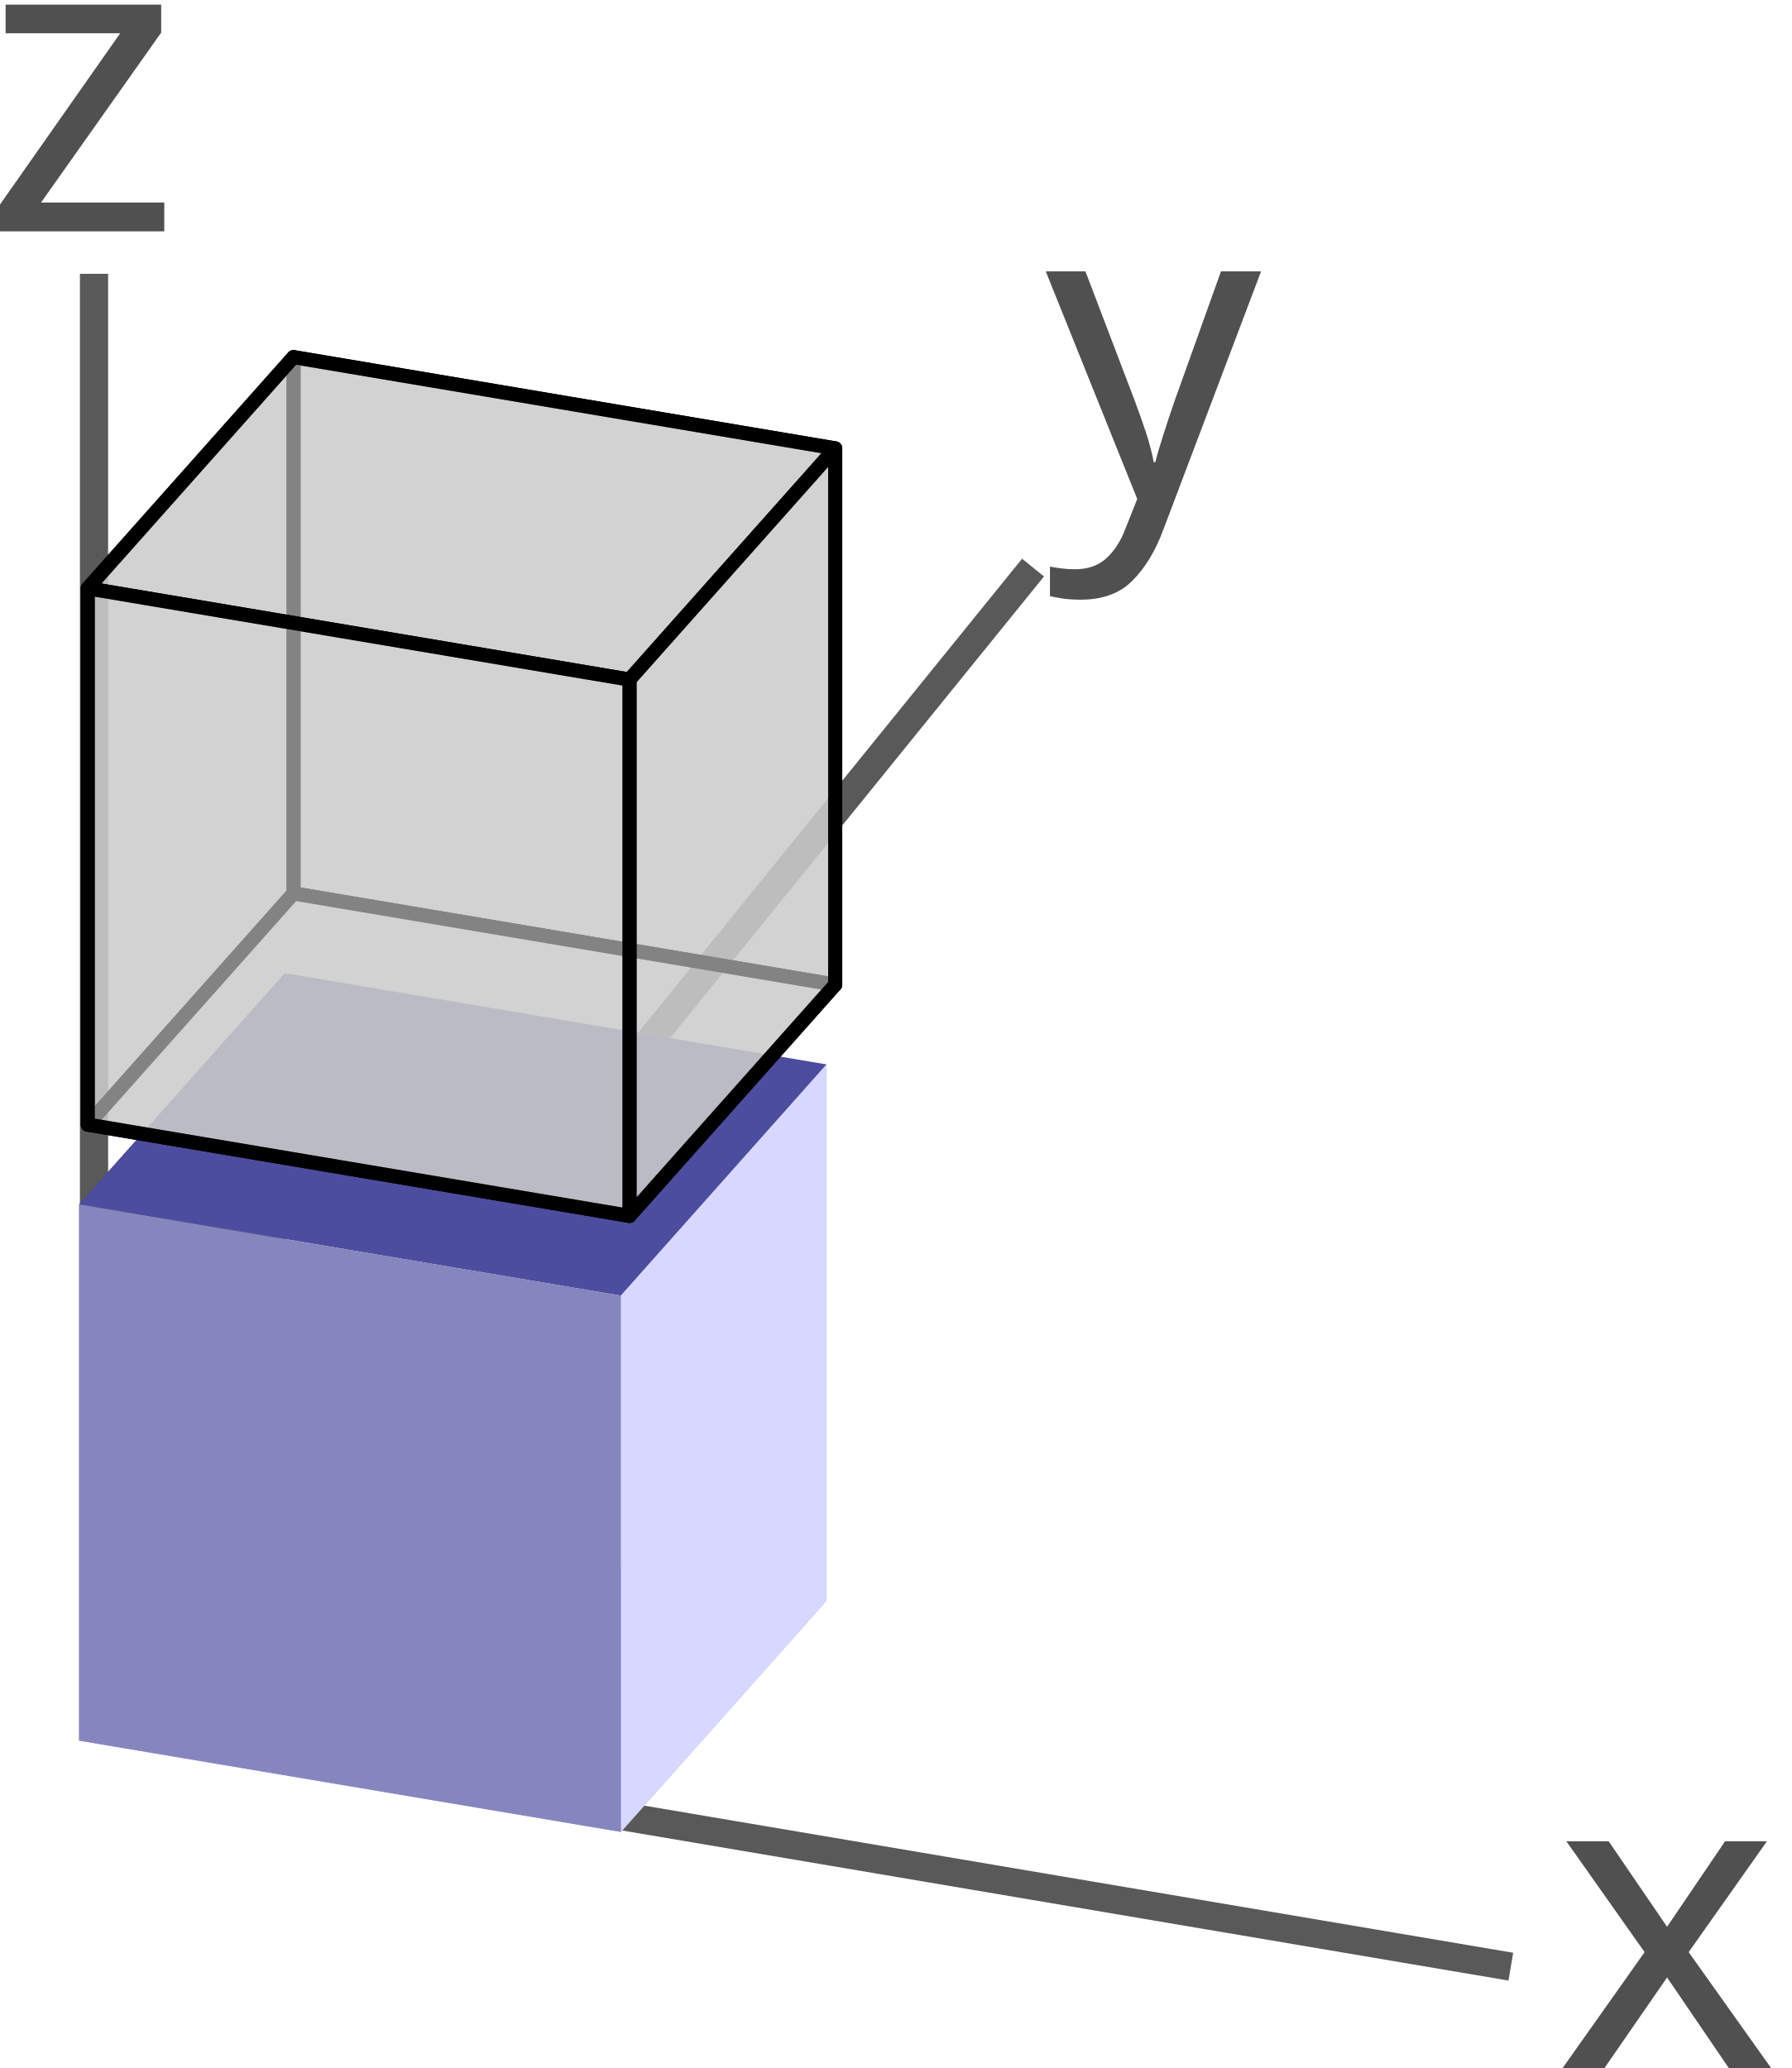
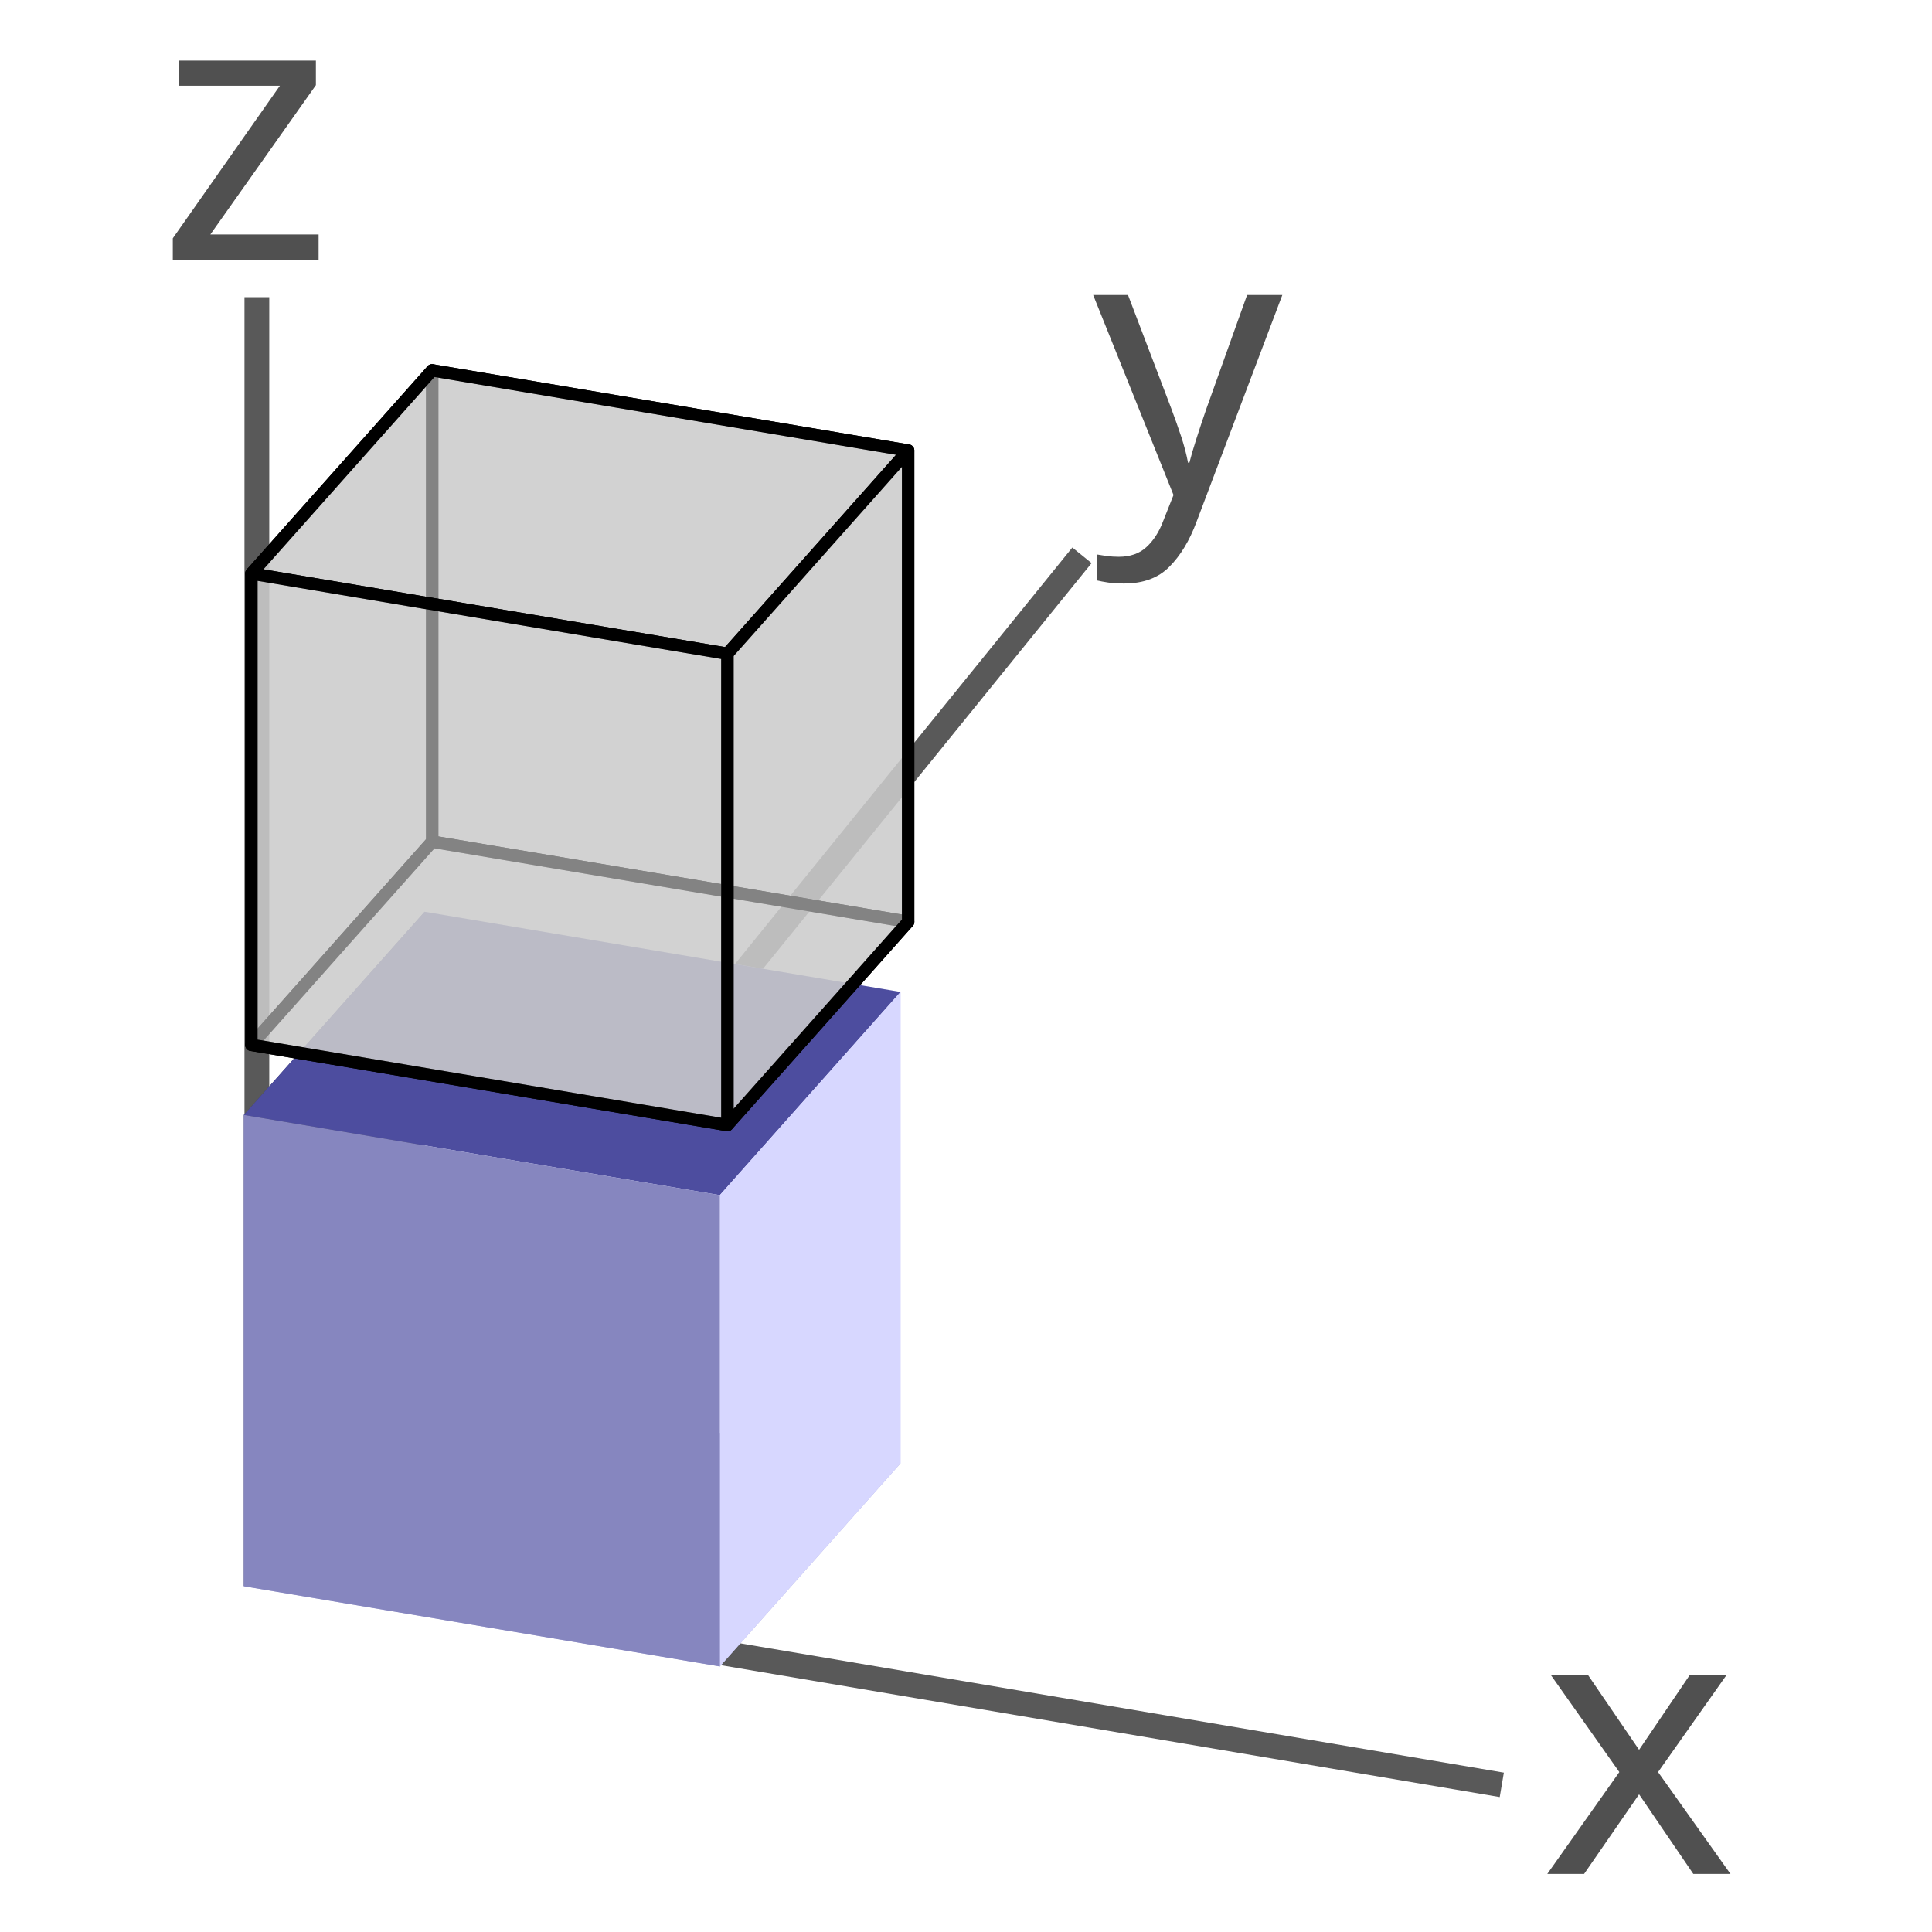
- <svg xmlns="http://www.w3.org/2000/svg" width="35.85mm" height="41.39mm" viewBox="0 0 127.027 146.658" id="svg2" version="1.1">
+ <svg xmlns="http://www.w3.org/2000/svg" width="44mm" height="44mm" viewBox="0 0 155.906 155.906" id="svg2" version="1.1">
  <defs id="defs4">
    <marker style="overflow:visible" id="marker15200" refX="0" refY="0" orient="auto">
-       <path transform="scale(-0.6,-0.6)" d="M 8.719,4.034 -2.207,0.016 8.719,-4.002 c -1.745,2.372 -1.735,5.617 -6e-7,8.035 z" style="fill:#595959;fill-opacity:1;fill-rule:evenodd;stroke:#595959;stroke-width:0.625;stroke-linejoin:round;stroke-opacity:1" id="path15202" />
+       <path transform="scale(-0.6)" d="M 8.719,4.034 -2.207,0.016 8.719,-4.002 c -1.745,2.372 -1.735,5.617 -6e-7,8.035 z" style="fill:#595959;fill-opacity:1;fill-rule:evenodd;stroke:#595959;stroke-width:0.625;stroke-linejoin:round;stroke-opacity:1" id="path15202" />
    </marker>
    <marker style="overflow:visible" id="marker15088" refX="0" refY="0" orient="auto">
-       <path transform="scale(-0.6,-0.6)" d="M 8.719,4.034 -2.207,0.016 8.719,-4.002 c -1.745,2.372 -1.735,5.617 -6e-7,8.035 z" style="fill:#595959;fill-opacity:1;fill-rule:evenodd;stroke:#595959;stroke-width:0.625;stroke-linejoin:round;stroke-opacity:1" id="path15090" />
+       <path transform="scale(-0.6)" d="M 8.719,4.034 -2.207,0.016 8.719,-4.002 c -1.745,2.372 -1.735,5.617 -6e-7,8.035 z" style="fill:#595959;fill-opacity:1;fill-rule:evenodd;stroke:#595959;stroke-width:0.625;stroke-linejoin:round;stroke-opacity:1" id="path15090" />
    </marker>
    <marker style="overflow:visible" id="marker14982" refX="0" refY="0" orient="auto">
-       <path transform="scale(-0.6,-0.6)" d="M 8.719,4.034 -2.207,0.016 8.719,-4.002 c -1.745,2.372 -1.735,5.617 -6e-7,8.035 z" style="fill:#595959;fill-opacity:1;fill-rule:evenodd;stroke:#595959;stroke-width:0.625;stroke-linejoin:round;stroke-opacity:1" id="path14984" />
+       <path transform="scale(-0.6)" d="M 8.719,4.034 -2.207,0.016 8.719,-4.002 c -1.745,2.372 -1.735,5.617 -6e-7,8.035 z" style="fill:#595959;fill-opacity:1;fill-rule:evenodd;stroke:#595959;stroke-width:0.625;stroke-linejoin:round;stroke-opacity:1" id="path14984" />
    </marker>
    <marker orient="auto" refY="0" refX="0" id="marker14634" style="overflow:visible">
-       <path id="path14636" style="fill:#595959;fill-opacity:1;fill-rule:evenodd;stroke:#595959;stroke-width:0.625;stroke-linejoin:round;stroke-opacity:1" d="M 8.719,4.034 -2.207,0.016 8.719,-4.002 c -1.745,2.372 -1.735,5.617 -6e-7,8.035 z" transform="scale(-0.6,-0.6)" />
+       <path id="path14636" style="fill:#595959;fill-opacity:1;fill-rule:evenodd;stroke:#595959;stroke-width:0.625;stroke-linejoin:round;stroke-opacity:1" d="M 8.719,4.034 -2.207,0.016 8.719,-4.002 c -1.745,2.372 -1.735,5.617 -6e-7,8.035 z" transform="scale(-0.6)" />
    </marker>
    <marker style="overflow:visible" id="marker14558" refX="0" refY="0" orient="auto">
-       <path transform="scale(0.6,0.6)" d="M 8.719,4.034 -2.207,0.016 8.719,-4.002 c -1.745,2.372 -1.735,5.617 -6e-7,8.035 z" style="fill:#595959;fill-opacity:1;fill-rule:evenodd;stroke:#595959;stroke-width:0.625;stroke-linejoin:round;stroke-opacity:1" id="path14560" />
+       <path transform="scale(0.6)" d="M 8.719,4.034 -2.207,0.016 8.719,-4.002 c -1.745,2.372 -1.735,5.617 -6e-7,8.035 z" style="fill:#595959;fill-opacity:1;fill-rule:evenodd;stroke:#595959;stroke-width:0.625;stroke-linejoin:round;stroke-opacity:1" id="path14560" />
    </marker>
    <marker orient="auto" refY="0" refX="0" id="Arrow2Mend" style="overflow:visible">
-       <path id="path4172" style="fill-rule:evenodd;stroke-width:0.625;stroke-linejoin:round" d="M 8.719,4.034 -2.207,0.016 8.719,-4.002 c -1.745,2.372 -1.735,5.617 -6e-7,8.035 z" transform="scale(-0.6,-0.6)" />
+       <path id="path4172" style="fill-rule:evenodd;stroke-width:0.625;stroke-linejoin:round" d="M 8.719,4.034 -2.207,0.016 8.719,-4.002 c -1.745,2.372 -1.735,5.617 -6e-7,8.035 z" transform="scale(-0.6)" />
    </marker>
    <marker orient="auto" refY="0" refX="0" id="Arrow1Send" style="overflow:visible">
-       <path id="path4160" d="M 0,0 5,-5 -12.5,0 5,5 0,0 Z" style="fill:#000000;fill-opacity:1;fill-rule:evenodd;stroke:#000000;stroke-width:1pt;stroke-opacity:1" transform="matrix(-0.2,0,0,-0.2,-1.2,0)" />
+       <path id="path4160" d="M 0,0 5,-5 -12.5,0 5,5 Z" style="fill:#000000;fill-opacity:1;fill-rule:evenodd;stroke:#000000;stroke-width:1pt;stroke-opacity:1" transform="matrix(-0.2,0,0,-0.2,-1.2,0)" />
    </marker>
    <marker orient="auto" refY="0" refX="0" id="Arrow1Mend" style="overflow:visible">
-       <path id="path4154" d="M 0,0 5,-5 -12.5,0 5,5 0,0 Z" style="fill:#000000;fill-opacity:1;fill-rule:evenodd;stroke:#000000;stroke-width:1pt;stroke-opacity:1" transform="matrix(-0.4,0,0,-0.4,-4,0)" />
+       <path id="path4154" d="M 0,0 5,-5 -12.5,0 5,5 Z" style="fill:#000000;fill-opacity:1;fill-rule:evenodd;stroke:#000000;stroke-width:1pt;stroke-opacity:1" transform="matrix(-0.4,0,0,-0.4,-4,0)" />
    </marker>
  </defs>
-   <g id="layer1" transform="translate(-552.2625,-400.6175)">
-     <path id="path15826" d="M 558.929,523.076 625.511,440.87" style="fill:none;fill-rule:evenodd;stroke:#595959;stroke-width:2;stroke-linecap:butt;stroke-linejoin:miter;stroke-miterlimit:4;stroke-dasharray:none;stroke-opacity:1" />
-     <path d="m 558.929,420.036 0,103.04 100.461,17.013" style="fill:none;fill-rule:evenodd;stroke:#595959;stroke-width:2;stroke-linecap:butt;stroke-linejoin:miter;stroke-miterlimit:4;stroke-dasharray:none;stroke-opacity:1" id="path14486" />
-     <text id="text14490" y="547.276" x="662.517" style="color:#000000;font-style:normal;font-variant:normal;font-weight:normal;font-stretch:normal;font-size:15px;line-height:125%;font-family:Stafford;-inkscape-font-specification:Stafford;text-align:start;writing-mode:lr-tb;text-anchor:start;display:inline;overflow:visible;visibility:visible;opacity:1;fill:#505050;fill-opacity:1;fill-rule:nonzero;stroke:none;stroke-width:2;stroke-linecap:butt;stroke-linejoin:miter;stroke-miterlimit:4;stroke-dasharray:none;stroke-dashoffset:0;stroke-opacity:1;marker:none;marker-start:none;marker-mid:none;marker-end:none;enable-background:accumulate" xml:space="preserve">
-       <tspan style="font-style:normal;font-variant:normal;font-weight:normal;font-stretch:normal;font-size:30px;font-family:sans-serif;-inkscape-font-specification:sans-serif" y="547.276" x="662.517" id="tspan14492">x</tspan>
+   <g id="layer1" transform="translate(-552.2625,-391.3701)">
+     <path id="path15826" d="M 572.991,518.389 639.573,436.182" style="fill:none;fill-rule:evenodd;stroke:#595959;stroke-width:2;stroke-linecap:butt;stroke-linejoin:miter;stroke-miterlimit:4;stroke-dasharray:none;stroke-opacity:1" />
+     <path d="M 572.991,415.349 V 518.389 L 673.452,535.402" style="fill:none;fill-rule:evenodd;stroke:#595959;stroke-width:2;stroke-linecap:butt;stroke-linejoin:miter;stroke-miterlimit:4;stroke-dasharray:none;stroke-opacity:1" id="path14486" />
+     <text id="text14490" y="542.588" x="676.58" style="color:#000000;font-style:normal;font-variant:normal;font-weight:normal;font-stretch:normal;line-height:0%;font-family:Stafford;-inkscape-font-specification:Stafford;text-align:start;writing-mode:lr-tb;text-anchor:start;display:inline;overflow:visible;visibility:visible;opacity:1;fill:#505050;fill-opacity:1;fill-rule:nonzero;stroke:none;stroke-width:2;stroke-linecap:butt;stroke-linejoin:miter;stroke-miterlimit:4;stroke-dasharray:none;stroke-dashoffset:0;stroke-opacity:1;marker:none;marker-start:none;marker-mid:none;marker-end:none;enable-background:accumulate" xml:space="preserve">
+       <tspan style="font-style:normal;font-variant:normal;font-weight:normal;font-stretch:normal;font-size:30px;line-height:1.25;font-family:sans-serif;-inkscape-font-specification:sans-serif" y="542.588" x="676.58" id="tspan14492">x</tspan>
    </text>
-     <text xml:space="preserve" style="color:#000000;font-style:normal;font-variant:normal;font-weight:normal;font-stretch:normal;font-size:15px;line-height:125%;font-family:Stafford;-inkscape-font-specification:Stafford;text-align:start;writing-mode:lr-tb;text-anchor:start;display:inline;overflow:visible;visibility:visible;opacity:1;fill:#505050;fill-opacity:1;fill-rule:nonzero;stroke:none;stroke-width:2;stroke-linecap:butt;stroke-linejoin:miter;stroke-miterlimit:4;stroke-dasharray:none;stroke-dashoffset:0;stroke-opacity:1;marker:none;marker-start:none;marker-mid:none;marker-end:none;enable-background:accumulate" x="626.382" y="435.94" id="text14494">
-       <tspan id="tspan14496" x="626.382" y="435.94" style="font-style:normal;font-variant:normal;font-weight:normal;font-stretch:normal;font-size:30px;font-family:sans-serif;-inkscape-font-specification:sans-serif">y</tspan>
+     <text xml:space="preserve" style="color:#000000;font-style:normal;font-variant:normal;font-weight:normal;font-stretch:normal;line-height:0%;font-family:Stafford;-inkscape-font-specification:Stafford;text-align:start;writing-mode:lr-tb;text-anchor:start;display:inline;overflow:visible;visibility:visible;opacity:1;fill:#505050;fill-opacity:1;fill-rule:nonzero;stroke:none;stroke-width:2;stroke-linecap:butt;stroke-linejoin:miter;stroke-miterlimit:4;stroke-dasharray:none;stroke-dashoffset:0;stroke-opacity:1;marker:none;marker-start:none;marker-mid:none;marker-end:none;enable-background:accumulate" x="640.445" y="431.253" id="text14494">
+       <tspan id="tspan14496" x="640.445" y="431.253" style="font-style:normal;font-variant:normal;font-weight:normal;font-stretch:normal;font-size:30px;line-height:1.25;font-family:sans-serif;-inkscape-font-specification:sans-serif">y</tspan>
    </text>
-     <text xml:space="preserve" style="color:#000000;font-style:normal;font-variant:normal;font-weight:normal;font-stretch:normal;font-size:15px;line-height:125%;font-family:Stafford;-inkscape-font-specification:Stafford;text-align:start;writing-mode:lr-tb;text-anchor:start;display:inline;overflow:visible;visibility:visible;opacity:1;fill:#505050;fill-opacity:1;fill-rule:nonzero;stroke:none;stroke-width:2;stroke-linecap:butt;stroke-linejoin:miter;stroke-miterlimit:4;stroke-dasharray:none;stroke-dashoffset:0;stroke-opacity:1;marker:none;marker-start:none;marker-mid:none;marker-end:none;enable-background:accumulate" x="550.973" y="417.024" id="text14498">
-       <tspan id="tspan14500" x="550.973" y="417.024" style="font-style:normal;font-variant:normal;font-weight:normal;font-stretch:normal;font-size:30px;font-family:sans-serif;-inkscape-font-specification:sans-serif">z</tspan>
+     <text xml:space="preserve" style="color:#000000;font-style:normal;font-variant:normal;font-weight:normal;font-stretch:normal;line-height:0%;font-family:Stafford;-inkscape-font-specification:Stafford;text-align:start;writing-mode:lr-tb;text-anchor:start;display:inline;overflow:visible;visibility:visible;opacity:1;fill:#505050;fill-opacity:1;fill-rule:nonzero;stroke:none;stroke-width:2;stroke-linecap:butt;stroke-linejoin:miter;stroke-miterlimit:4;stroke-dasharray:none;stroke-dashoffset:0;stroke-opacity:1;marker:none;marker-start:none;marker-mid:none;marker-end:none;enable-background:accumulate" x="565.036" y="412.336" id="text14498">
+       <tspan id="tspan14500" x="565.036" y="412.336" style="font-style:normal;font-variant:normal;font-weight:normal;font-stretch:normal;font-size:30px;line-height:1.25;font-family:sans-serif;-inkscape-font-specification:sans-serif">z</tspan>
    </text>
-     <g id="g14516" style="color:#000000;display:inline;overflow:visible;visibility:visible;opacity:1;fill:#505050;fill-opacity:1;fill-rule:nonzero;stroke:none;stroke-width:2;stroke-linecap:butt;stroke-linejoin:miter;stroke-miterlimit:4;stroke-dasharray:none;stroke-dashoffset:0;stroke-opacity:1;marker:none;marker-start:none;marker-mid:none;marker-end:none;enable-background:accumulate">
-       <path d="m 572.464,469.633 38.41,6.472 0,38.033 -38.41,-6.472 z" style="fill:#e9e9ff;fill-rule:evenodd;stroke:none;stroke-width:1px;stroke-linecap:butt;stroke-linejoin:round;stroke-opacity:1" id="path4300" />
-       <path d="m 557.878,486.029 0,38.033 14.586,-16.396 0,-38.033 z" style="fill:#353564;fill-rule:evenodd;stroke:none;stroke-width:1px;stroke-linecap:butt;stroke-linejoin:round;stroke-opacity:1" id="path4302" />
+     <g id="g14516" style="color:#000000;display:inline;overflow:visible;visibility:visible;opacity:1;fill:#505050;fill-opacity:1;fill-rule:nonzero;stroke:none;stroke-width:2;stroke-linecap:butt;stroke-linejoin:miter;stroke-miterlimit:4;stroke-dasharray:none;stroke-dashoffset:0;stroke-opacity:1;marker:none;marker-start:none;marker-mid:none;marker-end:none;enable-background:accumulate" transform="translate(14.0625,-4.6875)">
+       <path d="m 572.464,469.633 38.41,6.472 v 38.033 l -38.41,-6.472 z" style="fill:#e9e9ff;fill-rule:evenodd;stroke:none;stroke-width:1px;stroke-linecap:butt;stroke-linejoin:round;stroke-opacity:1" id="path4300" />
+       <path d="m 557.878,486.029 v 38.033 l 14.586,-16.396 v -38.033 z" style="fill:#353564;fill-rule:evenodd;stroke:none;stroke-width:1px;stroke-linecap:butt;stroke-linejoin:round;stroke-opacity:1" id="path4302" />
      <path d="m 557.878,524.063 38.41,6.472 14.586,-16.396 -38.41,-6.472 z" style="fill:#afafde;fill-rule:evenodd;stroke:none;stroke-width:1px;stroke-linecap:butt;stroke-linejoin:round;stroke-opacity:1" id="path4304" />
      <path d="m 557.878,486.029 38.41,6.472 14.586,-16.396 -38.41,-6.472 z" style="fill:#4d4d9f;fill-rule:evenodd;stroke:none;stroke-width:1px;stroke-linecap:butt;stroke-linejoin:round;stroke-opacity:1" id="path4306" />
-       <path d="m 596.288,492.501 0,38.033 14.586,-16.396 0,-38.033 z" style="fill:#d7d7ff;fill-rule:evenodd;stroke:none;stroke-width:1px;stroke-linecap:butt;stroke-linejoin:round;stroke-opacity:1" id="path4308" />
-       <path d="m 557.878,486.029 38.41,6.472 0,38.033 -38.41,-6.472 z" style="fill:#8686bf;fill-rule:evenodd;stroke:none;stroke-width:1px;stroke-linecap:butt;stroke-linejoin:round;stroke-opacity:1" id="path4310" />
+       <path d="M 596.288,492.501 V 530.534 L 610.874,514.138 V 476.105 Z" style="fill:#d7d7ff;fill-rule:evenodd;stroke:none;stroke-width:1px;stroke-linecap:butt;stroke-linejoin:round;stroke-opacity:1" id="path4308" />
+       <path d="m 557.878,486.029 38.41,6.472 v 38.033 l -38.41,-6.472 z" style="fill:#8686bf;fill-rule:evenodd;stroke:none;stroke-width:1px;stroke-linecap:butt;stroke-linejoin:round;stroke-opacity:1" id="path4310" />
    </g>
-     <g id="g14544" style="color:#000000;display:inline;overflow:visible;visibility:visible;opacity:1;fill:#cccccc;fill-opacity:0.642;fill-rule:nonzero;stroke:#000000;stroke-width:2;stroke-linecap:butt;stroke-linejoin:miter;stroke-miterlimit:4;stroke-dasharray:none;stroke-dashoffset:0;stroke-opacity:1;marker:none;marker-start:none;marker-mid:none;marker-end:none;enable-background:accumulate">
-       <path d="m 573.073,425.944 38.41,6.472 0,38.033 -38.41,-6.472 z" style="fill:#cccccc;fill-opacity:0.642;fill-rule:evenodd;stroke:#000000;stroke-width:1px;stroke-linecap:butt;stroke-linejoin:round;stroke-opacity:1" id="path4314" />
-       <path d="m 558.487,442.34 0,38.033 14.586,-16.396 0,-38.033 z" style="fill:#cccccc;fill-opacity:0.642;fill-rule:evenodd;stroke:#000000;stroke-width:1px;stroke-linecap:butt;stroke-linejoin:round;stroke-opacity:1" id="path4316" />
+     <g id="g14544" style="color:#000000;display:inline;overflow:visible;visibility:visible;opacity:1;fill:#cccccc;fill-opacity:0.642;fill-rule:nonzero;stroke:#000000;stroke-width:2;stroke-linecap:butt;stroke-linejoin:miter;stroke-miterlimit:4;stroke-dasharray:none;stroke-dashoffset:0;stroke-opacity:1;marker:none;marker-start:none;marker-mid:none;marker-end:none;enable-background:accumulate" transform="translate(14.0625,-4.6875)">
+       <path d="m 573.073,425.944 38.41,6.472 v 38.033 l -38.41,-6.472 z" style="fill:#cccccc;fill-opacity:0.642;fill-rule:evenodd;stroke:#000000;stroke-width:1px;stroke-linecap:butt;stroke-linejoin:round;stroke-opacity:1" id="path4314" />
+       <path d="m 558.487,442.34 v 38.033 l 14.586,-16.396 v -38.033 z" style="fill:#cccccc;fill-opacity:0.642;fill-rule:evenodd;stroke:#000000;stroke-width:1px;stroke-linecap:butt;stroke-linejoin:round;stroke-opacity:1" id="path4316" />
      <path d="m 558.487,480.373 38.41,6.472 14.586,-16.396 -38.41,-6.472 z" style="fill:#cccccc;fill-opacity:0.642;fill-rule:evenodd;stroke:#000000;stroke-width:1px;stroke-linecap:butt;stroke-linejoin:round;stroke-opacity:1" id="path4318" />
      <path d="m 558.487,442.34 38.41,6.472 14.586,-16.396 -38.41,-6.472 z" style="fill:#cccccc;fill-opacity:0.642;fill-rule:evenodd;stroke:#000000;stroke-width:1px;stroke-linecap:butt;stroke-linejoin:round;stroke-opacity:1" id="path4320" />
-       <path d="m 596.897,448.812 0,38.033 14.586,-16.396 0,-38.033 z" style="fill:#cccccc;fill-opacity:0.642;fill-rule:evenodd;stroke:#000000;stroke-width:1px;stroke-linecap:butt;stroke-linejoin:round;stroke-opacity:1" id="path4322" />
-       <path d="m 558.487,442.34 38.41,6.472 0,38.033 -38.41,-6.472 z" style="fill:#cccccc;fill-opacity:0.642;fill-rule:evenodd;stroke:#000000;stroke-width:1px;stroke-linecap:butt;stroke-linejoin:round;stroke-opacity:1" id="path4324" />
+       <path d="m 596.897,448.812 v 38.033 l 14.586,-16.396 v -38.033 z" style="fill:#cccccc;fill-opacity:0.642;fill-rule:evenodd;stroke:#000000;stroke-width:1px;stroke-linecap:butt;stroke-linejoin:round;stroke-opacity:1" id="path4322" />
+       <path d="m 558.487,442.34 38.41,6.472 v 38.033 l -38.41,-6.472 z" style="fill:#cccccc;fill-opacity:0.642;fill-rule:evenodd;stroke:#000000;stroke-width:1px;stroke-linecap:butt;stroke-linejoin:round;stroke-opacity:1" id="path4324" />
    </g>
  </g>
</svg>
